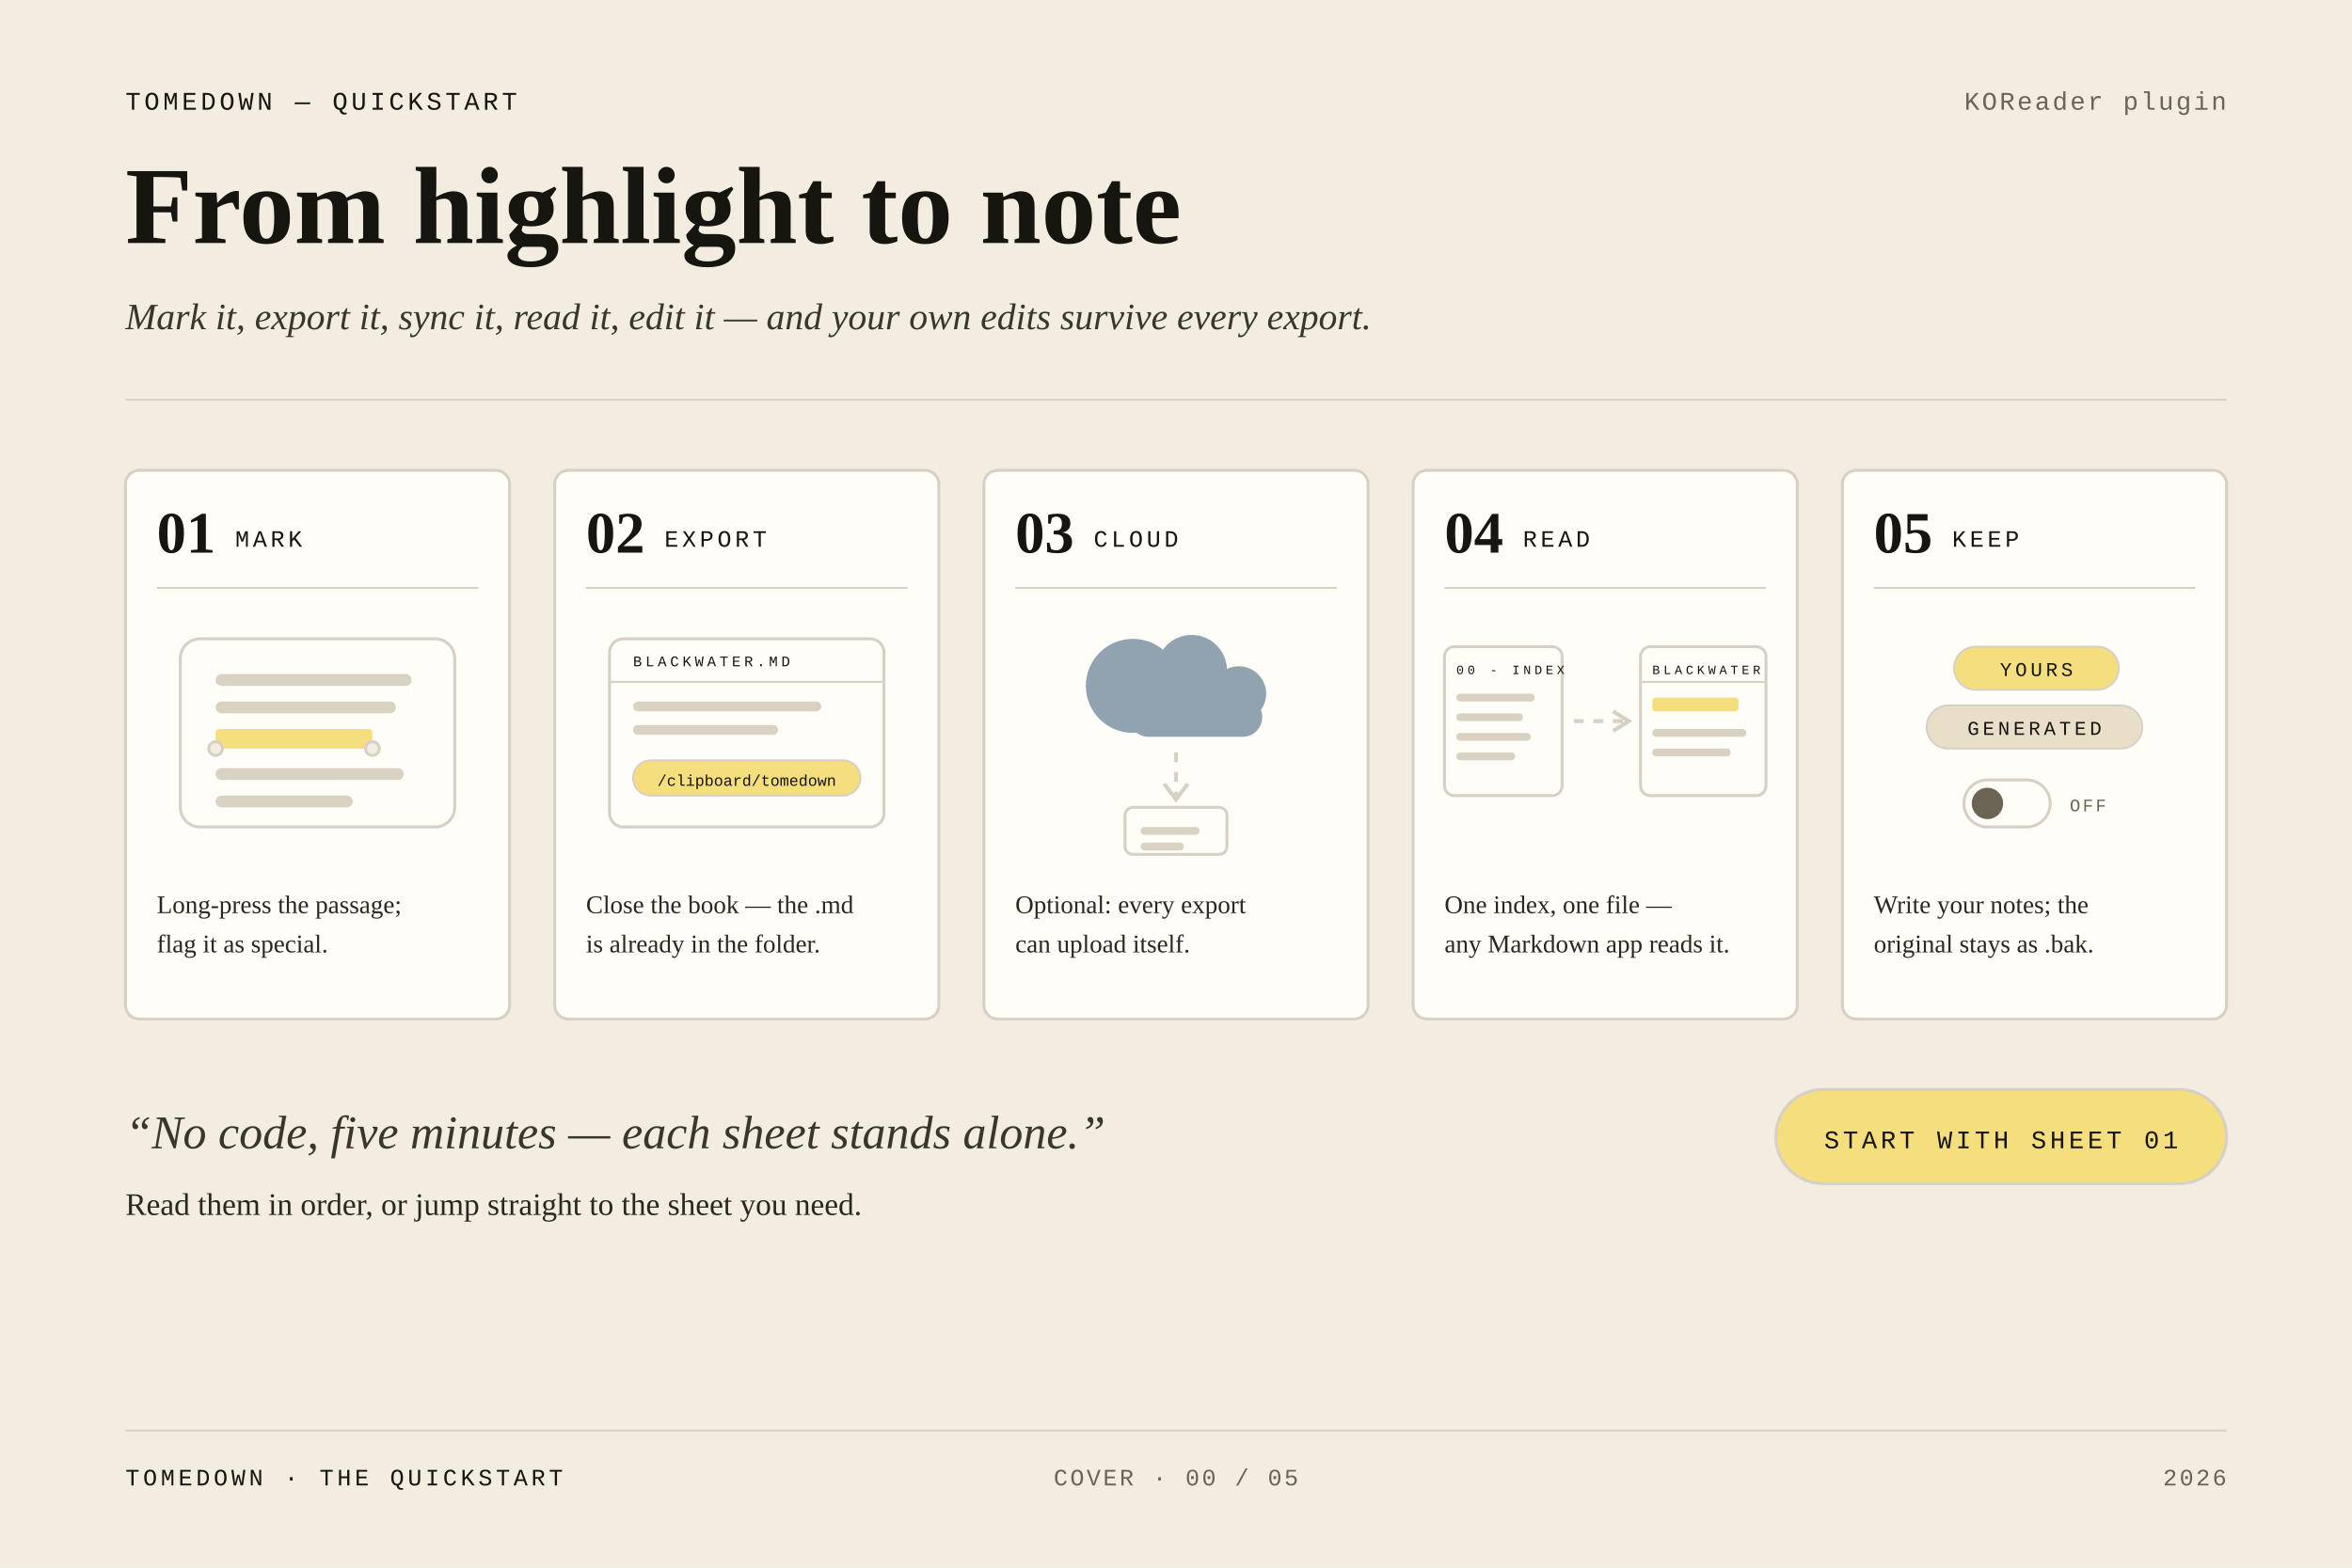
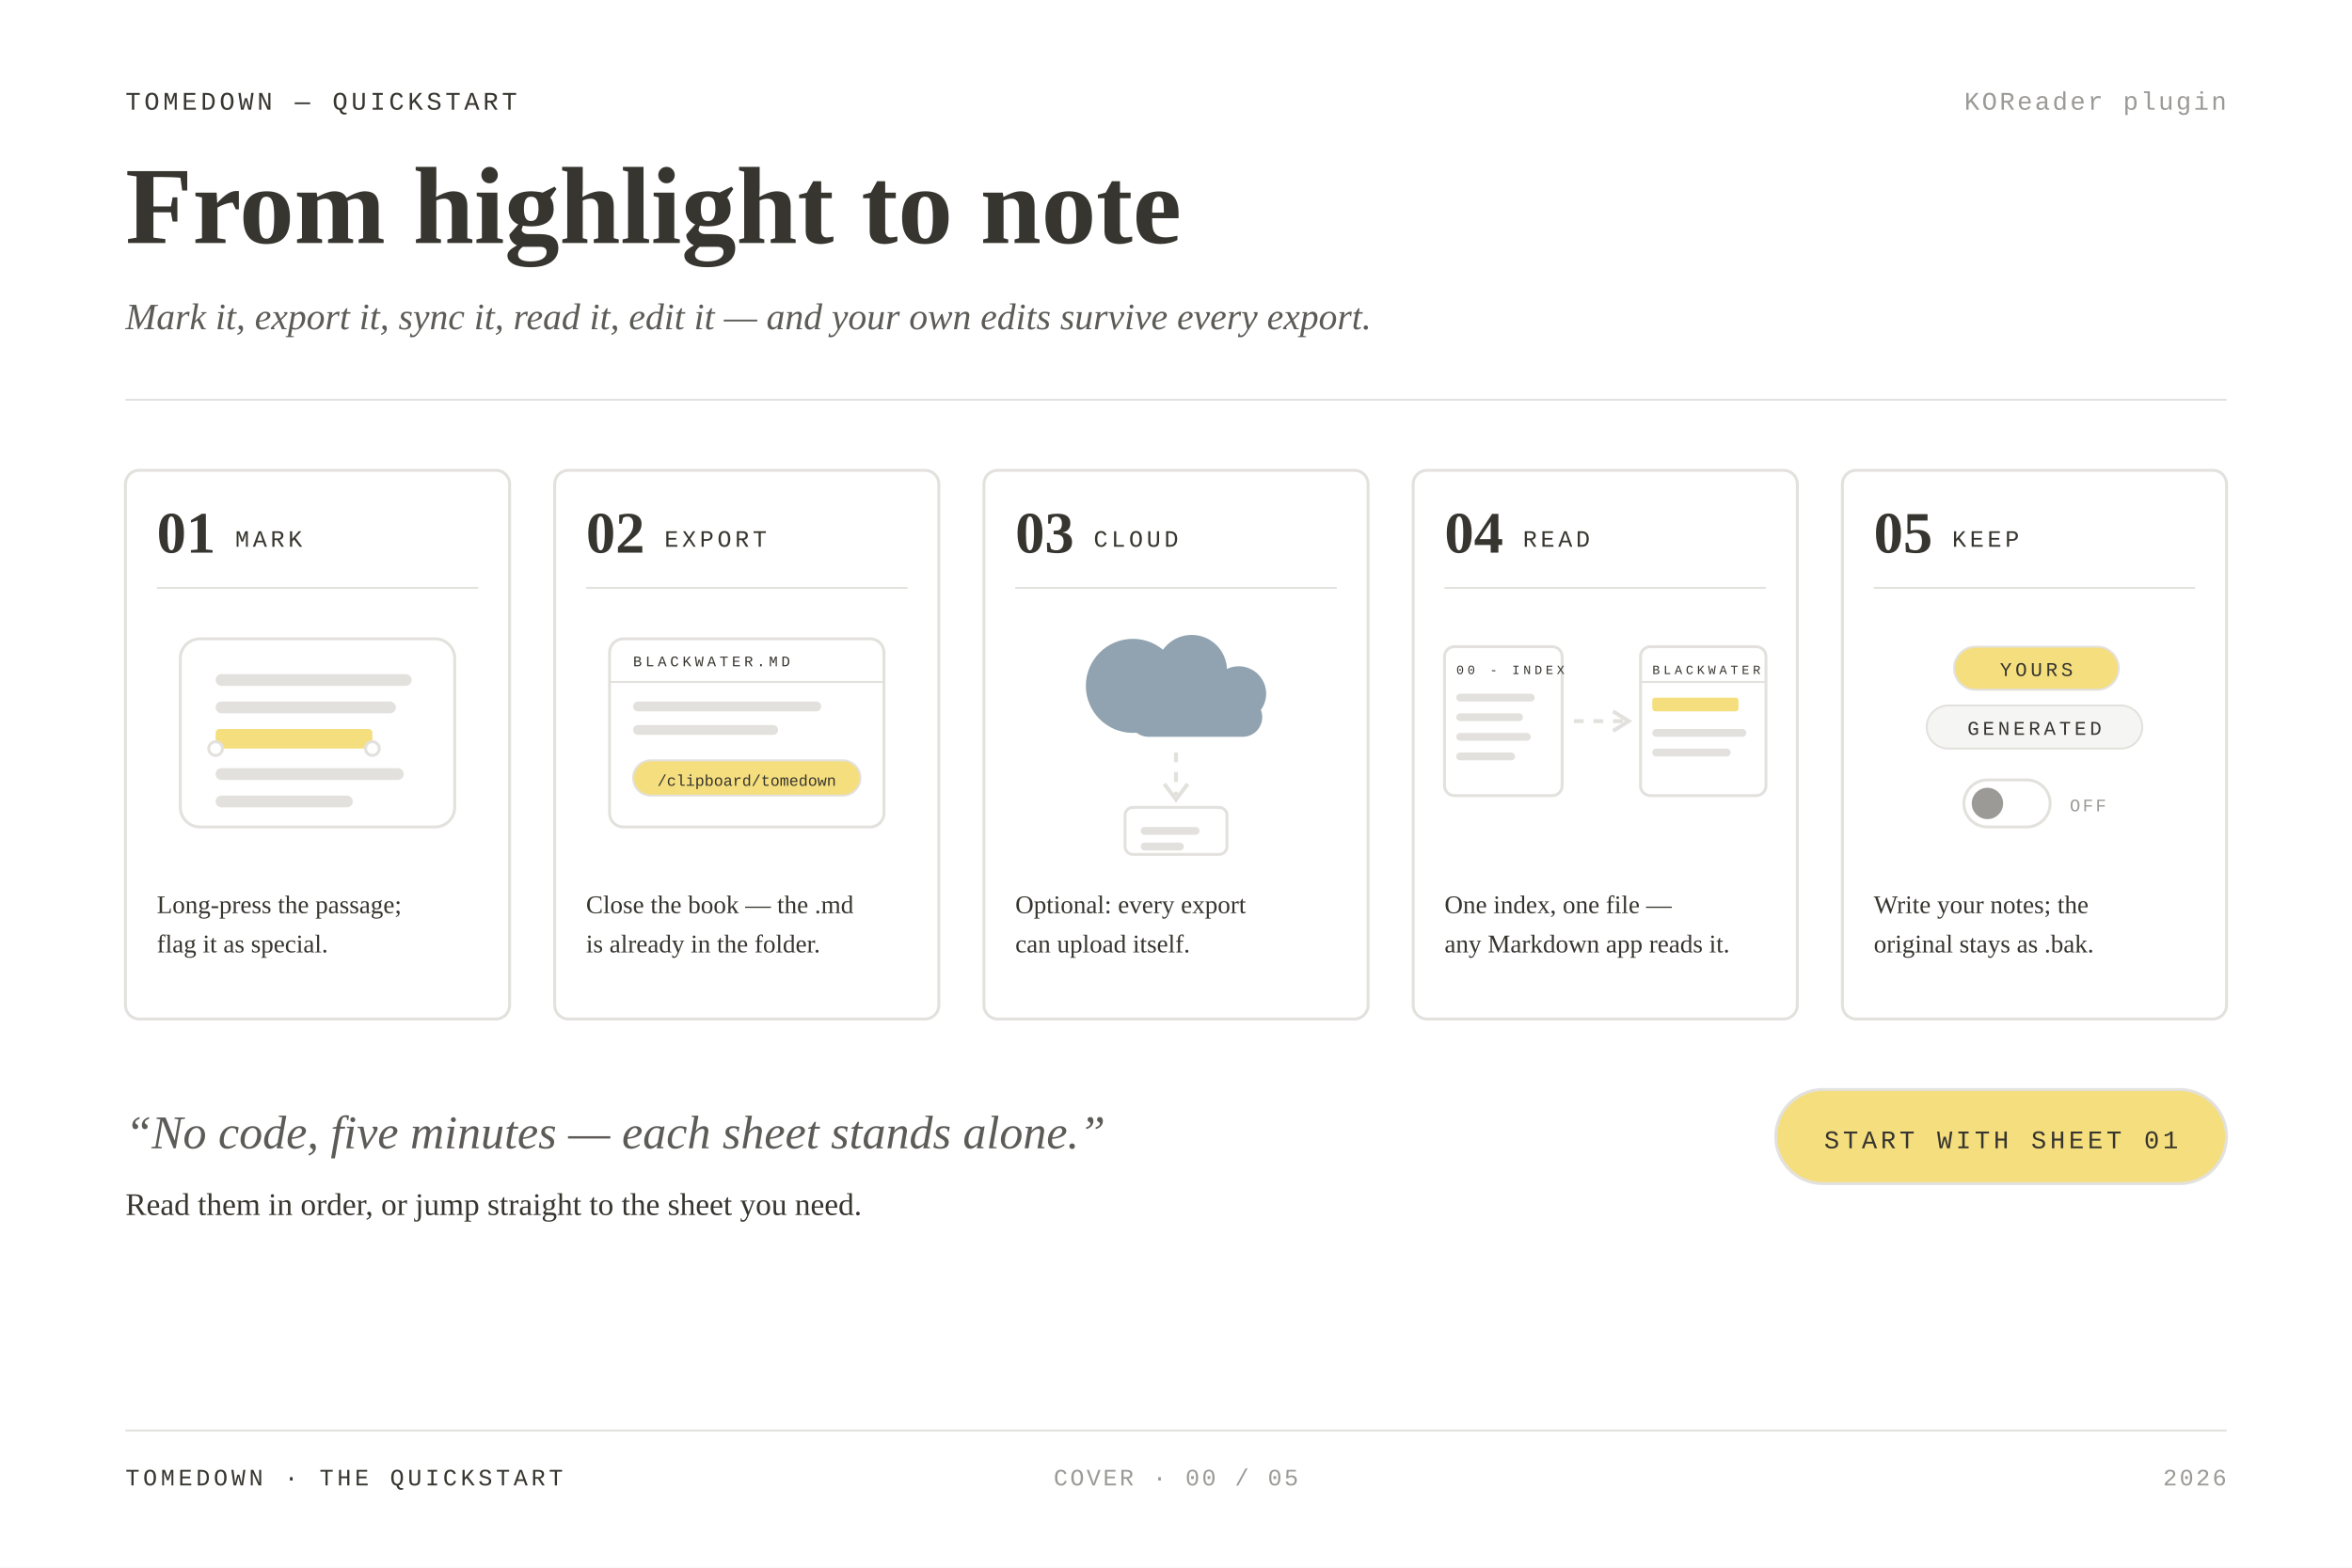
<svg xmlns="http://www.w3.org/2000/svg" width="1740" height="1160" viewBox="0 0 1200 800" role="img" aria-label="Tomedown quickstart cover — five sheets from the first highlight to a note you can edit">
  <style>
-     .display { font-family: Georgia, "Times New Roman", serif; font-weight: 700; fill: #17150F; }
-     .deck    { font-family: Georgia, "Times New Roman", serif; font-style: italic; fill: #3A362C; }
-     .label   { font-family: "SF Mono", Menlo, Consolas, "Liberation Mono", monospace; letter-spacing: 1.8px; fill: #17150F; }
-     .labelm  { font-family: "SF Mono", Menlo, Consolas, "Liberation Mono", monospace; letter-spacing: 1.2px; fill: #6B6455; }
-     .body    { font-family: Georgia, "Times New Roman", serif; fill: #2B271F; }
-     .code    { font-family: "SF Mono", Menlo, Consolas, "Liberation Mono", monospace; fill: #17150F; }
-     .rule    { stroke: #D7D0C4; stroke-width: 1; }
-     .hair    { stroke: #D7D0C4; stroke-width: 1; opacity: 1; }
-     .card    { fill: #FFFDF7; stroke: #D7D0C4; stroke-width: 1.5; }
-     .frame   { fill: #FFFDF7; stroke: #D7D0C4; stroke-width: 1.5; }
-     .skel    { fill: #D9D2C2; }
+     .display { font-family: Georgia, "Times New Roman", serif; font-weight: 700; fill: #37352F; }
+     .deck    { font-family: Georgia, "Times New Roman", serif; font-style: italic; fill: #5C5B57; }
+     .label   { font-family: "SF Mono", Menlo, Consolas, "Liberation Mono", monospace; letter-spacing: 1.8px; fill: #37352F; }
+     .labelm  { font-family: "SF Mono", Menlo, Consolas, "Liberation Mono", monospace; letter-spacing: 1.2px; fill: #9B9A97; }
+     .body    { font-family: Georgia, "Times New Roman", serif; fill: #37352F; }
+     .code    { font-family: "SF Mono", Menlo, Consolas, "Liberation Mono", monospace; fill: #37352F; }
+     .rule    { stroke: #E3E1DD; stroke-width: 1; }
+     .hair    { stroke: #E3E1DD; stroke-width: 1; opacity: 1; }
+     .card    { fill: #FFFFFF; stroke: #E3E1DD; stroke-width: 1.5; }
+     .frame   { fill: #FFFFFF; stroke: #E3E1DD; stroke-width: 1.5; }
+     .skel    { fill: #E3E1DD; }
    .accent  { fill: #F5DE7E; }
  </style>
-   <rect width="1200" height="800" fill="#F3EDE1" />
+   <rect width="1200" height="800" fill="#FFFFFF" />
  <text class="label" x="64" y="56" font-size="13">TOMEDOWN — QUICKSTART</text>
  <text class="labelm" x="1136" y="56" font-size="13" text-anchor="end">KOReader plugin</text>
  <text class="display" x="64" y="124" font-size="56">From highlight to note</text>
  <text class="deck" x="64" y="168" font-size="19">Mark it, export it, sync it, read it, edit it — and your own edits survive every export.</text>
  <line class="rule" x1="64" y1="204" x2="1136" y2="204" />
  <rect class="card" x="64" y="240" width="196" height="280" rx="7" />
  <text class="display" x="80" y="282" font-size="30">01</text>
  <text class="label" x="120" y="279" font-size="12">MARK</text>
  <line class="hair" x1="80" y1="300" x2="244" y2="300" />
  <rect class="frame" x="92" y="326" width="140" height="96" rx="10" />
  <rect class="skel" x="110" y="344" width="100" height="6" rx="3" />
  <rect class="skel" x="110" y="358" width="92" height="6" rx="3" />
  <rect class="accent" x="110" y="372" width="80" height="10" rx="2" />
-   <circle cx="110" cy="382" r="3.5" fill="#F3EDE1" stroke="#D7D0C4" stroke-width="1.5" />
-   <circle cx="190" cy="382" r="3.5" fill="#F3EDE1" stroke="#D7D0C4" stroke-width="1.5" />
+   <circle cx="110" cy="382" r="3.5" fill="#FFFFFF" stroke="#E3E1DD" stroke-width="1.5" />
+   <circle cx="190" cy="382" r="3.5" fill="#FFFFFF" stroke="#E3E1DD" stroke-width="1.5" />
  <rect class="skel" x="110" y="392" width="96" height="6" rx="3" />
  <rect class="skel" x="110" y="406" width="70" height="6" rx="3" />
  <text class="body" x="80" y="466" font-size="13">Long-press the passage;</text>
  <text class="body" x="80" y="486" font-size="13">flag it as special.</text>
  <rect class="card" x="283" y="240" width="196" height="280" rx="7" />
  <text class="display" x="299" y="282" font-size="30">02</text>
  <text class="label" x="339" y="279" font-size="12">EXPORT</text>
  <line class="hair" x1="299" y1="300" x2="463" y2="300" />
  <rect class="card" x="311" y="326" width="140" height="96" rx="7" />
  <text class="label" x="323" y="340" font-size="7.5">BLACKWATER.MD</text>
  <line class="hair" x1="311" y1="348" x2="451" y2="348" />
  <rect class="skel" x="323" y="358" width="96" height="5" rx="2.5" />
  <rect class="skel" x="323" y="370" width="74" height="5" rx="2.5" />
-   <rect class="accent" x="323" y="388" width="116" height="18" rx="9" stroke="#D7D0C4" stroke-width="1" />
+   <rect class="accent" x="323" y="388" width="116" height="18" rx="9" stroke="#E3E1DD" stroke-width="1" />
  <text class="code" x="381" y="401" font-size="8" text-anchor="middle">/clipboard/tomedown</text>
  <text class="body" x="299" y="466" font-size="13">Close the book — the .md</text>
  <text class="body" x="299" y="486" font-size="13">is already in the folder.</text>
  <rect class="card" x="502" y="240" width="196" height="280" rx="7" />
  <text class="display" x="518" y="282" font-size="30">03</text>
  <text class="label" x="558" y="279" font-size="12">CLOUD</text>
  <line class="hair" x1="518" y1="300" x2="682" y2="300" />
  <circle cx="578" cy="350" r="24" fill="#91A3B0" />
  <circle cx="608" cy="342" r="18" fill="#91A3B0" />
  <circle cx="632" cy="354" r="14" fill="#91A3B0" />
  <rect x="576" y="356" width="68" height="20" rx="10" fill="#91A3B0" />
-   <path d="M600 384 L600 406" fill="none" stroke="#D7D0C4" stroke-width="2" stroke-dasharray="5 5" />
-   <path d="M594 400 L600 408 L606 400" fill="none" stroke="#D7D0C4" stroke-width="2" />
+   <path d="M600 384 L600 406" fill="none" stroke="#E3E1DD" stroke-width="2" stroke-dasharray="5 5" />
+   <path d="M594 400 L600 408 L606 400" fill="none" stroke="#E3E1DD" stroke-width="2" />
  <rect class="card" x="574" y="412" width="52" height="24" rx="4" />
  <rect class="skel" x="582" y="422" width="30" height="4" rx="2" />
  <rect class="skel" x="582" y="430" width="22" height="4" rx="2" />
  <text class="body" x="518" y="466" font-size="13">Optional: every export</text>
  <text class="body" x="518" y="486" font-size="13">can upload itself.</text>
  <rect class="card" x="721" y="240" width="196" height="280" rx="7" />
  <text class="display" x="737" y="282" font-size="30">04</text>
  <text class="label" x="777" y="279" font-size="12">READ</text>
  <line class="hair" x1="737" y1="300" x2="901" y2="300" />
  <rect class="card" x="737" y="330" width="60" height="76" rx="5" />
  <text class="label" x="743" y="344" font-size="6.5">00 - INDEX</text>
  <rect class="skel" x="743" y="354" width="40" height="4" rx="2" />
  <rect class="skel" x="743" y="364" width="34" height="4" rx="2" />
  <rect class="skel" x="743" y="374" width="38" height="4" rx="2" />
  <rect class="skel" x="743" y="384" width="30" height="4" rx="2" />
-   <path d="M803 368 L829 368" fill="none" stroke="#D7D0C4" stroke-width="2" stroke-dasharray="5 5" />
-   <path d="M823 363 L831 368 L823 373" fill="none" stroke="#D7D0C4" stroke-width="2" />
+   <path d="M803 368 L829 368" fill="none" stroke="#E3E1DD" stroke-width="2" stroke-dasharray="5 5" />
+   <path d="M823 363 L831 368 L823 373" fill="none" stroke="#E3E1DD" stroke-width="2" />
  <rect class="card" x="837" y="330" width="64" height="76" rx="5" />
  <text class="label" x="843" y="344" font-size="6.5">BLACKWATER</text>
  <line class="hair" x1="837" y1="348" x2="901" y2="348" />
  <rect class="accent" x="843" y="356" width="44" height="7" rx="1.5" />
  <rect class="skel" x="843" y="372" width="48" height="4" rx="2" />
  <rect class="skel" x="843" y="382" width="40" height="4" rx="2" />
  <text class="body" x="737" y="466" font-size="13">One index, one file —</text>
  <text class="body" x="737" y="486" font-size="13">any Markdown app reads it.</text>
  <rect class="card" x="940" y="240" width="196" height="280" rx="7" />
  <text class="display" x="956" y="282" font-size="30">05</text>
  <text class="label" x="996" y="279" font-size="12">KEEP</text>
  <line class="hair" x1="956" y1="300" x2="1120" y2="300" />
-   <rect class="accent" x="997" y="330" width="84" height="22" rx="11" stroke="#D7D0C4" stroke-width="1" />
+   <rect class="accent" x="997" y="330" width="84" height="22" rx="11" stroke="#E3E1DD" stroke-width="1" />
  <text class="label" x="1039" y="345" font-size="10" text-anchor="middle">YOURS</text>
-   <rect x="983" y="360" width="110" height="22" rx="11" fill="#E9DFC9" stroke="#D7D0C4" stroke-width="1" />
-   <text class="label" x="1038" y="375" font-size="10" text-anchor="middle" fill="#6B6455">GENERATED</text>
-   <rect x="1002" y="398" width="44" height="24" rx="12" fill="#FFFDF7" stroke="#D7D0C4" stroke-width="1.5" />
-   <circle cx="1014" cy="410" r="8" fill="#6B6455" />
+   <rect x="983" y="360" width="110" height="22" rx="11" fill="#F5F5F4" stroke="#E3E1DD" stroke-width="1" />
+   <text class="label" x="1038" y="375" font-size="10" text-anchor="middle" fill="#9B9A97">GENERATED</text>
+   <rect x="1002" y="398" width="44" height="24" rx="12" fill="#FFFFFF" stroke="#E3E1DD" stroke-width="1.5" />
+   <circle cx="1014" cy="410" r="8" fill="#9B9A97" />
  <text class="labelm" x="1056" y="414" font-size="9">OFF</text>
  <text class="body" x="956" y="466" font-size="13">Write your notes; the</text>
  <text class="body" x="956" y="486" font-size="13">original stays as .bak.</text>
  <text class="deck" x="64" y="586" font-size="24">“No code, five minutes — each sheet stands alone.”</text>
  <text class="body" x="64" y="620" font-size="16">Read them in order, or jump straight to the sheet you need.</text>
-   <rect class="accent" x="906" y="556" width="230" height="48" rx="24" stroke="#D7D0C4" stroke-width="1.5" />
+   <rect class="accent" x="906" y="556" width="230" height="48" rx="24" stroke="#E3E1DD" stroke-width="1.5" />
  <text class="label" x="1021" y="586" font-size="13" text-anchor="middle">START WITH SHEET 01</text>
  <line class="rule" x1="64" y1="730" x2="1136" y2="730" />
  <text class="label" x="64" y="758" font-size="12">TOMEDOWN · THE QUICKSTART</text>
  <text class="labelm" x="600" y="758" font-size="12" text-anchor="middle">COVER · 00 / 05</text>
  <text class="labelm" x="1136" y="758" font-size="12" text-anchor="end">2026</text>
</svg>
